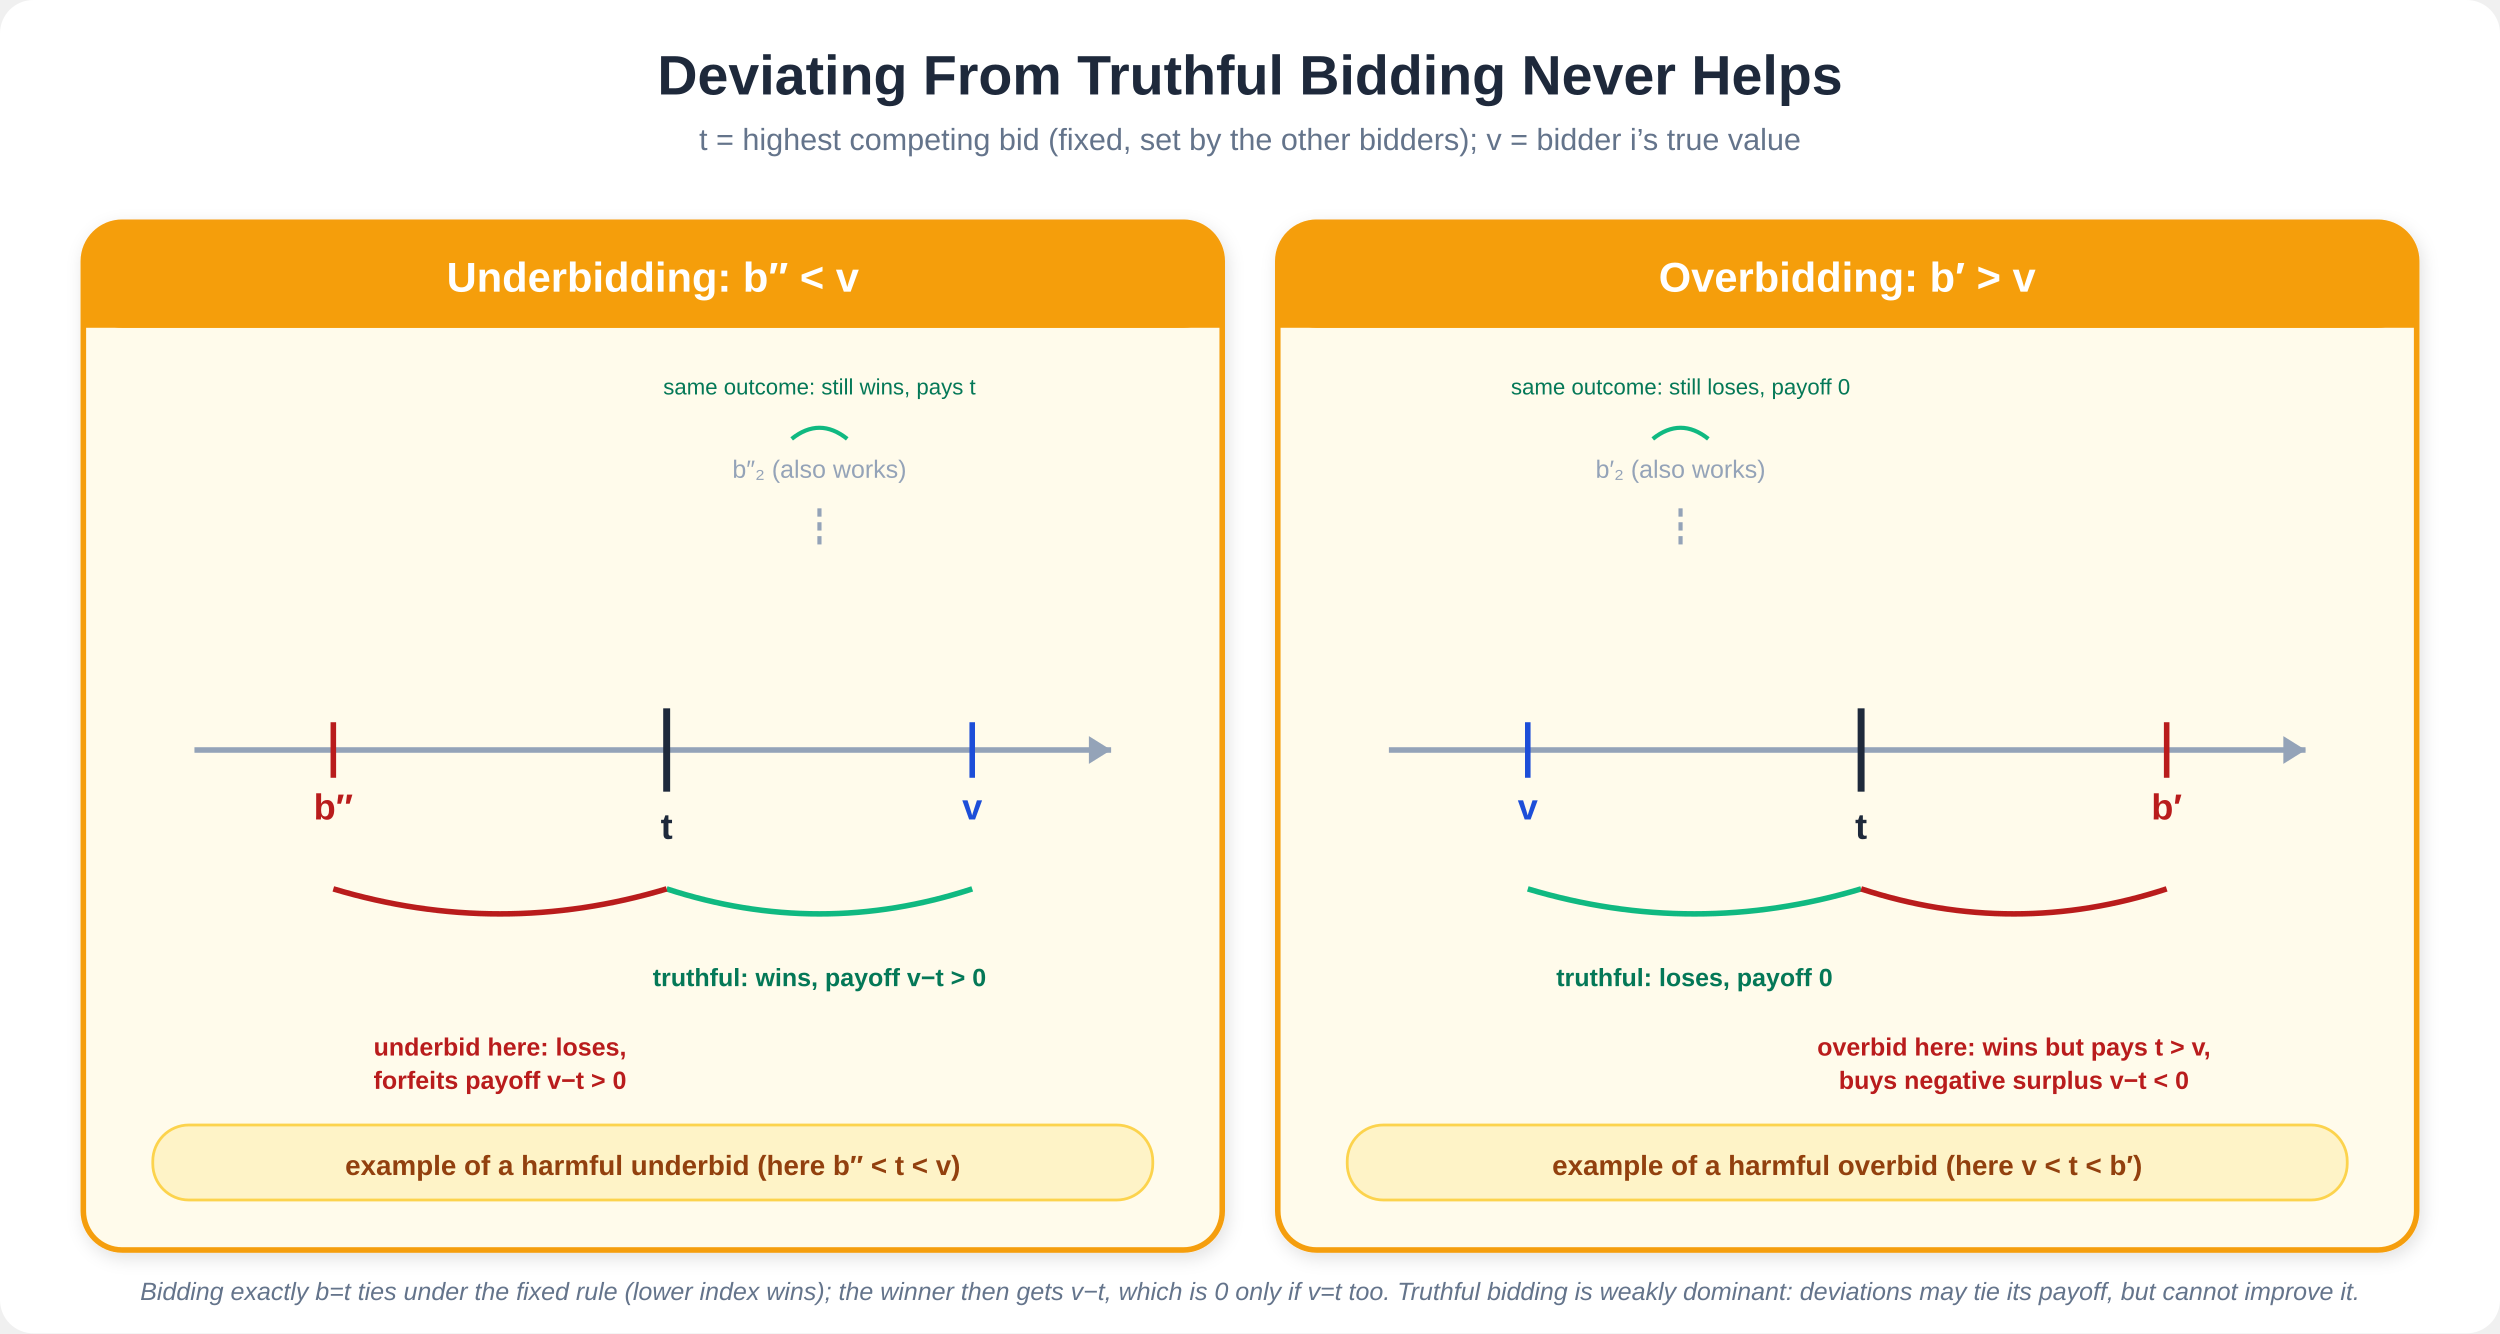
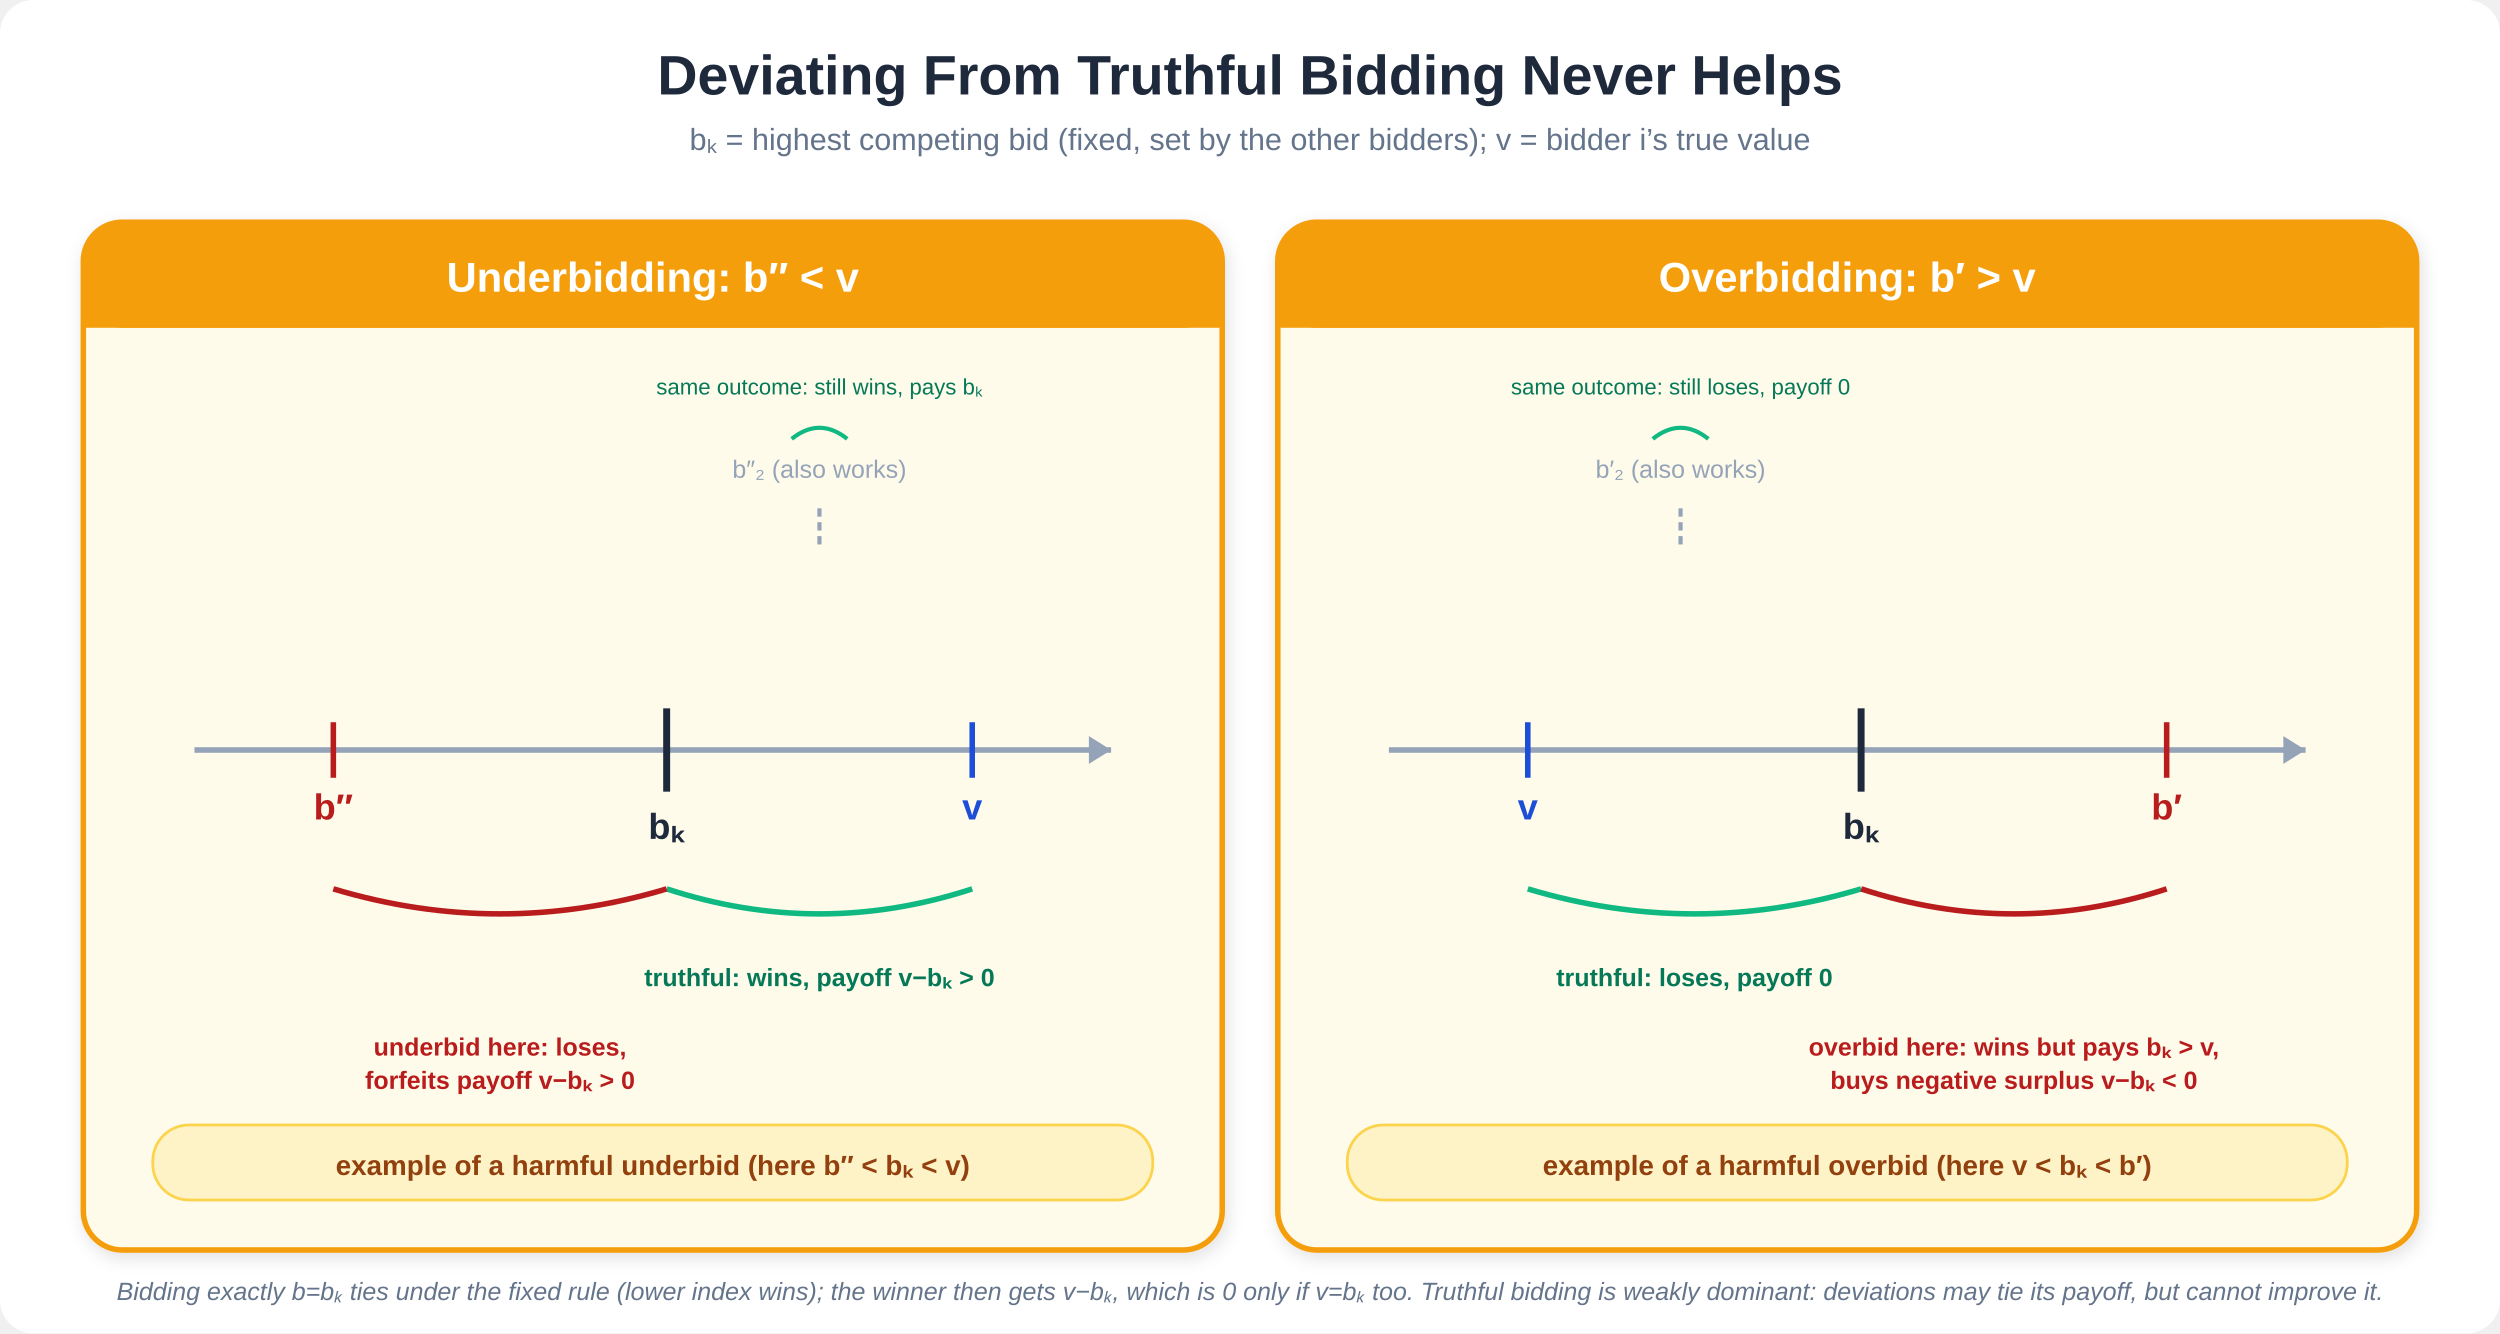
<svg xmlns="http://www.w3.org/2000/svg" width="900" height="480" viewBox="0 0 900 480" font-family="'Segoe UI', 'Helvetica Neue', Arial, sans-serif">
  <defs>
    <filter id="shadow" x="-4%" y="-4%" width="108%" height="108%">
      <feDropShadow dx="1" dy="2" stdDeviation="3" flood-opacity="0.12" />
    </filter>
  </defs>
  <rect width="900" height="480" rx="12" fill="#FFFFFF" />
  <text x="450" y="34" text-anchor="middle" font-size="20" font-weight="700" fill="#1E293B">Deviating From Truthful Bidding Never Helps</text>
-   <text x="450" y="54" text-anchor="middle" font-size="11" fill="#64748B">t = highest competing bid (fixed, set by the other bidders); v = bidder i’s true value</text>
+   <text x="450" y="54" text-anchor="middle" font-size="11" fill="#64748B">bₖ = highest competing bid (fixed, set by the other bidders); v = bidder i’s true value</text>
  <g transform="translate(30, 80)">
    <rect width="410" height="370" rx="14" fill="#FFFBEB" stroke="#F59E0B" stroke-width="2" filter="url(#shadow)" />
    <rect width="410" height="38" rx="14" fill="#F59E0B" />
    <rect y="26" width="410" height="12" fill="#F59E0B" />
    <text x="205" y="25" text-anchor="middle" font-size="15" font-weight="700" fill="#FFFFFF">Underbidding: b″ &lt; v</text>
    <line x1="40" y1="190" x2="370" y2="190" stroke="#94A3B8" stroke-width="2" />
    <polygon points="370,190 362,185 362,195" fill="#94A3B8" />
    <line x1="90" y1="180" x2="90" y2="200" stroke="#B91C1C" stroke-width="2" />
    <text x="90" y="215" text-anchor="middle" font-size="13" font-weight="700" fill="#B91C1C">b″</text>
    <line x1="210" y1="175" x2="210" y2="205" stroke="#1E293B" stroke-width="2.5" />
-     <text x="210" y="222" text-anchor="middle" font-size="13" font-weight="700" fill="#1E293B">t</text>
+     <text x="210" y="222" text-anchor="middle" font-size="13" font-weight="700" fill="#1E293B">bₖ</text>
    <line x1="320" y1="180" x2="320" y2="200" stroke="#1D4ED8" stroke-width="2" />
    <text x="320" y="215" text-anchor="middle" font-size="13" font-weight="700" fill="#1D4ED8">v</text>
    <line x1="265" y1="103" x2="265" y2="117" stroke="#94A3B8" stroke-width="1.5" stroke-dasharray="3,2" />
    <text x="265" y="92" text-anchor="middle" font-size="9" fill="#94A3B8">b″₂ (also works)</text>
    <path d="M 255 78 Q 265 70 275 78" fill="none" stroke="#10B981" stroke-width="1.5" />
-     <text x="265" y="62" text-anchor="middle" font-size="8" fill="#047857">same outcome: still wins, pays t</text>
+     <text x="265" y="62" text-anchor="middle" font-size="8" fill="#047857">same outcome: still wins, pays bₖ</text>
    <path d="M 210 240 Q 265 258 320 240" fill="none" stroke="#10B981" stroke-width="2" />
-     <text x="265" y="275" text-anchor="middle" font-size="9" font-weight="700" fill="#047857">truthful: wins, payoff v−t &gt; 0</text>
+     <text x="265" y="275" text-anchor="middle" font-size="9" font-weight="700" fill="#047857">truthful: wins, payoff v−bₖ &gt; 0</text>
    <path d="M 90 240 Q 150 258 210 240" fill="none" stroke="#B91C1C" stroke-width="2" />
    <text x="150" y="300" text-anchor="middle" font-size="9" font-weight="700" fill="#B91C1C">underbid here: loses,</text>
-     <text x="150" y="312" text-anchor="middle" font-size="9" font-weight="700" fill="#B91C1C">forfeits payoff v−t &gt; 0</text>
+     <text x="150" y="312" text-anchor="middle" font-size="9" font-weight="700" fill="#B91C1C">forfeits payoff v−bₖ &gt; 0</text>
    <rect x="25" y="325" width="360" height="27" rx="13" fill="#FEF3C7" stroke="#FCD34D" stroke-width="1" />
-     <text x="205" y="343" text-anchor="middle" font-size="10" font-weight="700" fill="#92400E">example of a harmful underbid (here b″ &lt; t &lt; v)</text>
+     <text x="205" y="343" text-anchor="middle" font-size="10" font-weight="700" fill="#92400E">example of a harmful underbid (here b″ &lt; bₖ &lt; v)</text>
  </g>
  <g transform="translate(460, 80)">
    <rect width="410" height="370" rx="14" fill="#FFFBEB" stroke="#F59E0B" stroke-width="2" filter="url(#shadow)" />
    <rect width="410" height="38" rx="14" fill="#F59E0B" />
    <rect y="26" width="410" height="12" fill="#F59E0B" />
    <text x="205" y="25" text-anchor="middle" font-size="15" font-weight="700" fill="#FFFFFF">Overbidding: b′ &gt; v</text>
    <line x1="40" y1="190" x2="370" y2="190" stroke="#94A3B8" stroke-width="2" />
    <polygon points="370,190 362,185 362,195" fill="#94A3B8" />
    <line x1="90" y1="180" x2="90" y2="200" stroke="#1D4ED8" stroke-width="2" />
    <text x="90" y="215" text-anchor="middle" font-size="13" font-weight="700" fill="#1D4ED8">v</text>
    <line x1="210" y1="175" x2="210" y2="205" stroke="#1E293B" stroke-width="2.5" />
-     <text x="210" y="222" text-anchor="middle" font-size="13" font-weight="700" fill="#1E293B">t</text>
+     <text x="210" y="222" text-anchor="middle" font-size="13" font-weight="700" fill="#1E293B">bₖ</text>
    <line x1="320" y1="180" x2="320" y2="200" stroke="#B91C1C" stroke-width="2" />
    <text x="320" y="215" text-anchor="middle" font-size="13" font-weight="700" fill="#B91C1C">b′</text>
    <line x1="145" y1="103" x2="145" y2="117" stroke="#94A3B8" stroke-width="1.5" stroke-dasharray="3,2" />
    <text x="145" y="92" text-anchor="middle" font-size="9" fill="#94A3B8">b′₂ (also works)</text>
    <path d="M 135 78 Q 145 70 155 78" fill="none" stroke="#10B981" stroke-width="1.5" />
    <text x="145" y="62" text-anchor="middle" font-size="8" fill="#047857">same outcome: still loses, payoff 0</text>
    <path d="M 90 240 Q 150 258 210 240" fill="none" stroke="#10B981" stroke-width="2" />
    <text x="150" y="275" text-anchor="middle" font-size="9" font-weight="700" fill="#047857">truthful: loses, payoff 0</text>
    <path d="M 210 240 Q 265 258 320 240" fill="none" stroke="#B91C1C" stroke-width="2" />
-     <text x="265" y="300" text-anchor="middle" font-size="9" font-weight="700" fill="#B91C1C">overbid here: wins but pays t &gt; v,</text>
-     <text x="265" y="312" text-anchor="middle" font-size="9" font-weight="700" fill="#B91C1C">buys negative surplus v−t &lt; 0</text>
+     <text x="265" y="300" text-anchor="middle" font-size="9" font-weight="700" fill="#B91C1C">overbid here: wins but pays bₖ &gt; v,</text>
+     <text x="265" y="312" text-anchor="middle" font-size="9" font-weight="700" fill="#B91C1C">buys negative surplus v−bₖ &lt; 0</text>
    <rect x="25" y="325" width="360" height="27" rx="13" fill="#FEF3C7" stroke="#FCD34D" stroke-width="1" />
-     <text x="205" y="343" text-anchor="middle" font-size="10" font-weight="700" fill="#92400E">example of a harmful overbid (here v &lt; t &lt; b′)</text>
+     <text x="205" y="343" text-anchor="middle" font-size="10" font-weight="700" fill="#92400E">example of a harmful overbid (here v &lt; bₖ &lt; b′)</text>
  </g>
-   <text x="450" y="468" text-anchor="middle" font-size="9" font-style="italic" fill="#64748B">Bidding exactly b=t ties under the fixed rule (lower index wins); the winner then gets v−t, which is 0 only if v=t too. Truthful bidding is weakly dominant: deviations may tie its payoff, but cannot improve it.</text>
+   <text x="450" y="468" text-anchor="middle" font-size="9" font-style="italic" fill="#64748B">Bidding exactly b=bₖ ties under the fixed rule (lower index wins); the winner then gets v−bₖ, which is 0 only if v=bₖ too. Truthful bidding is weakly dominant: deviations may tie its payoff, but cannot improve it.</text>
</svg>
